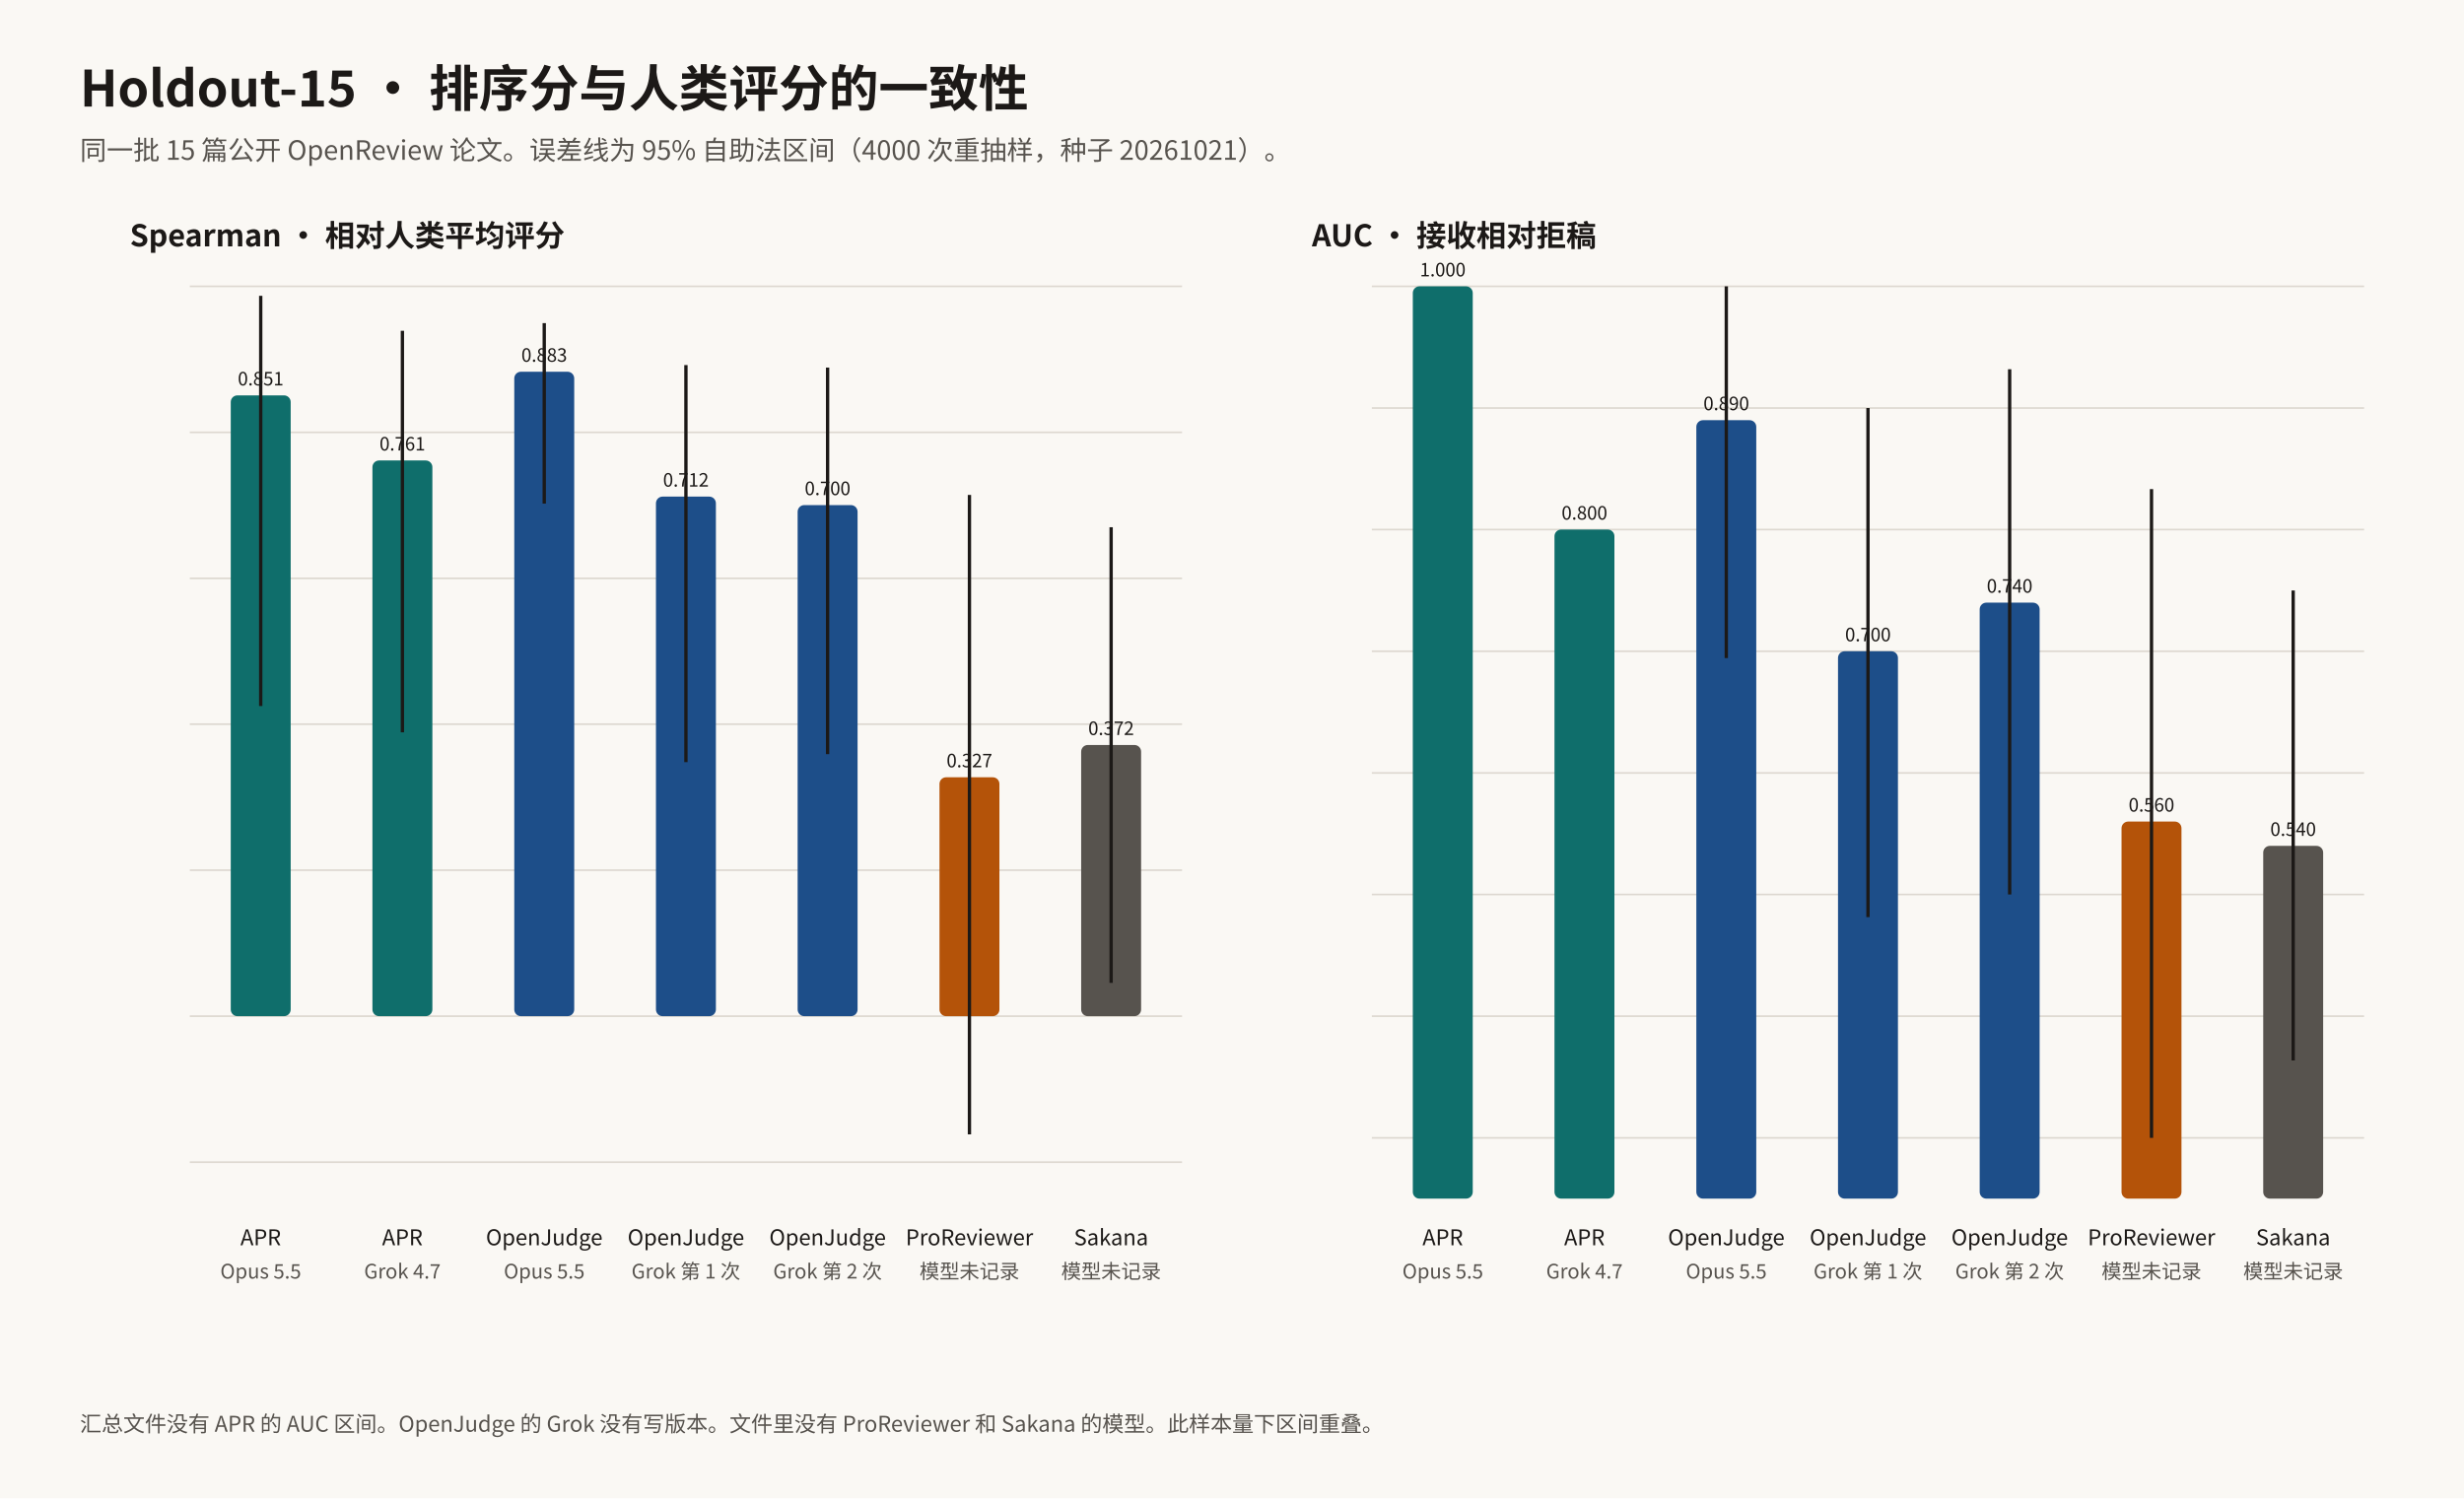
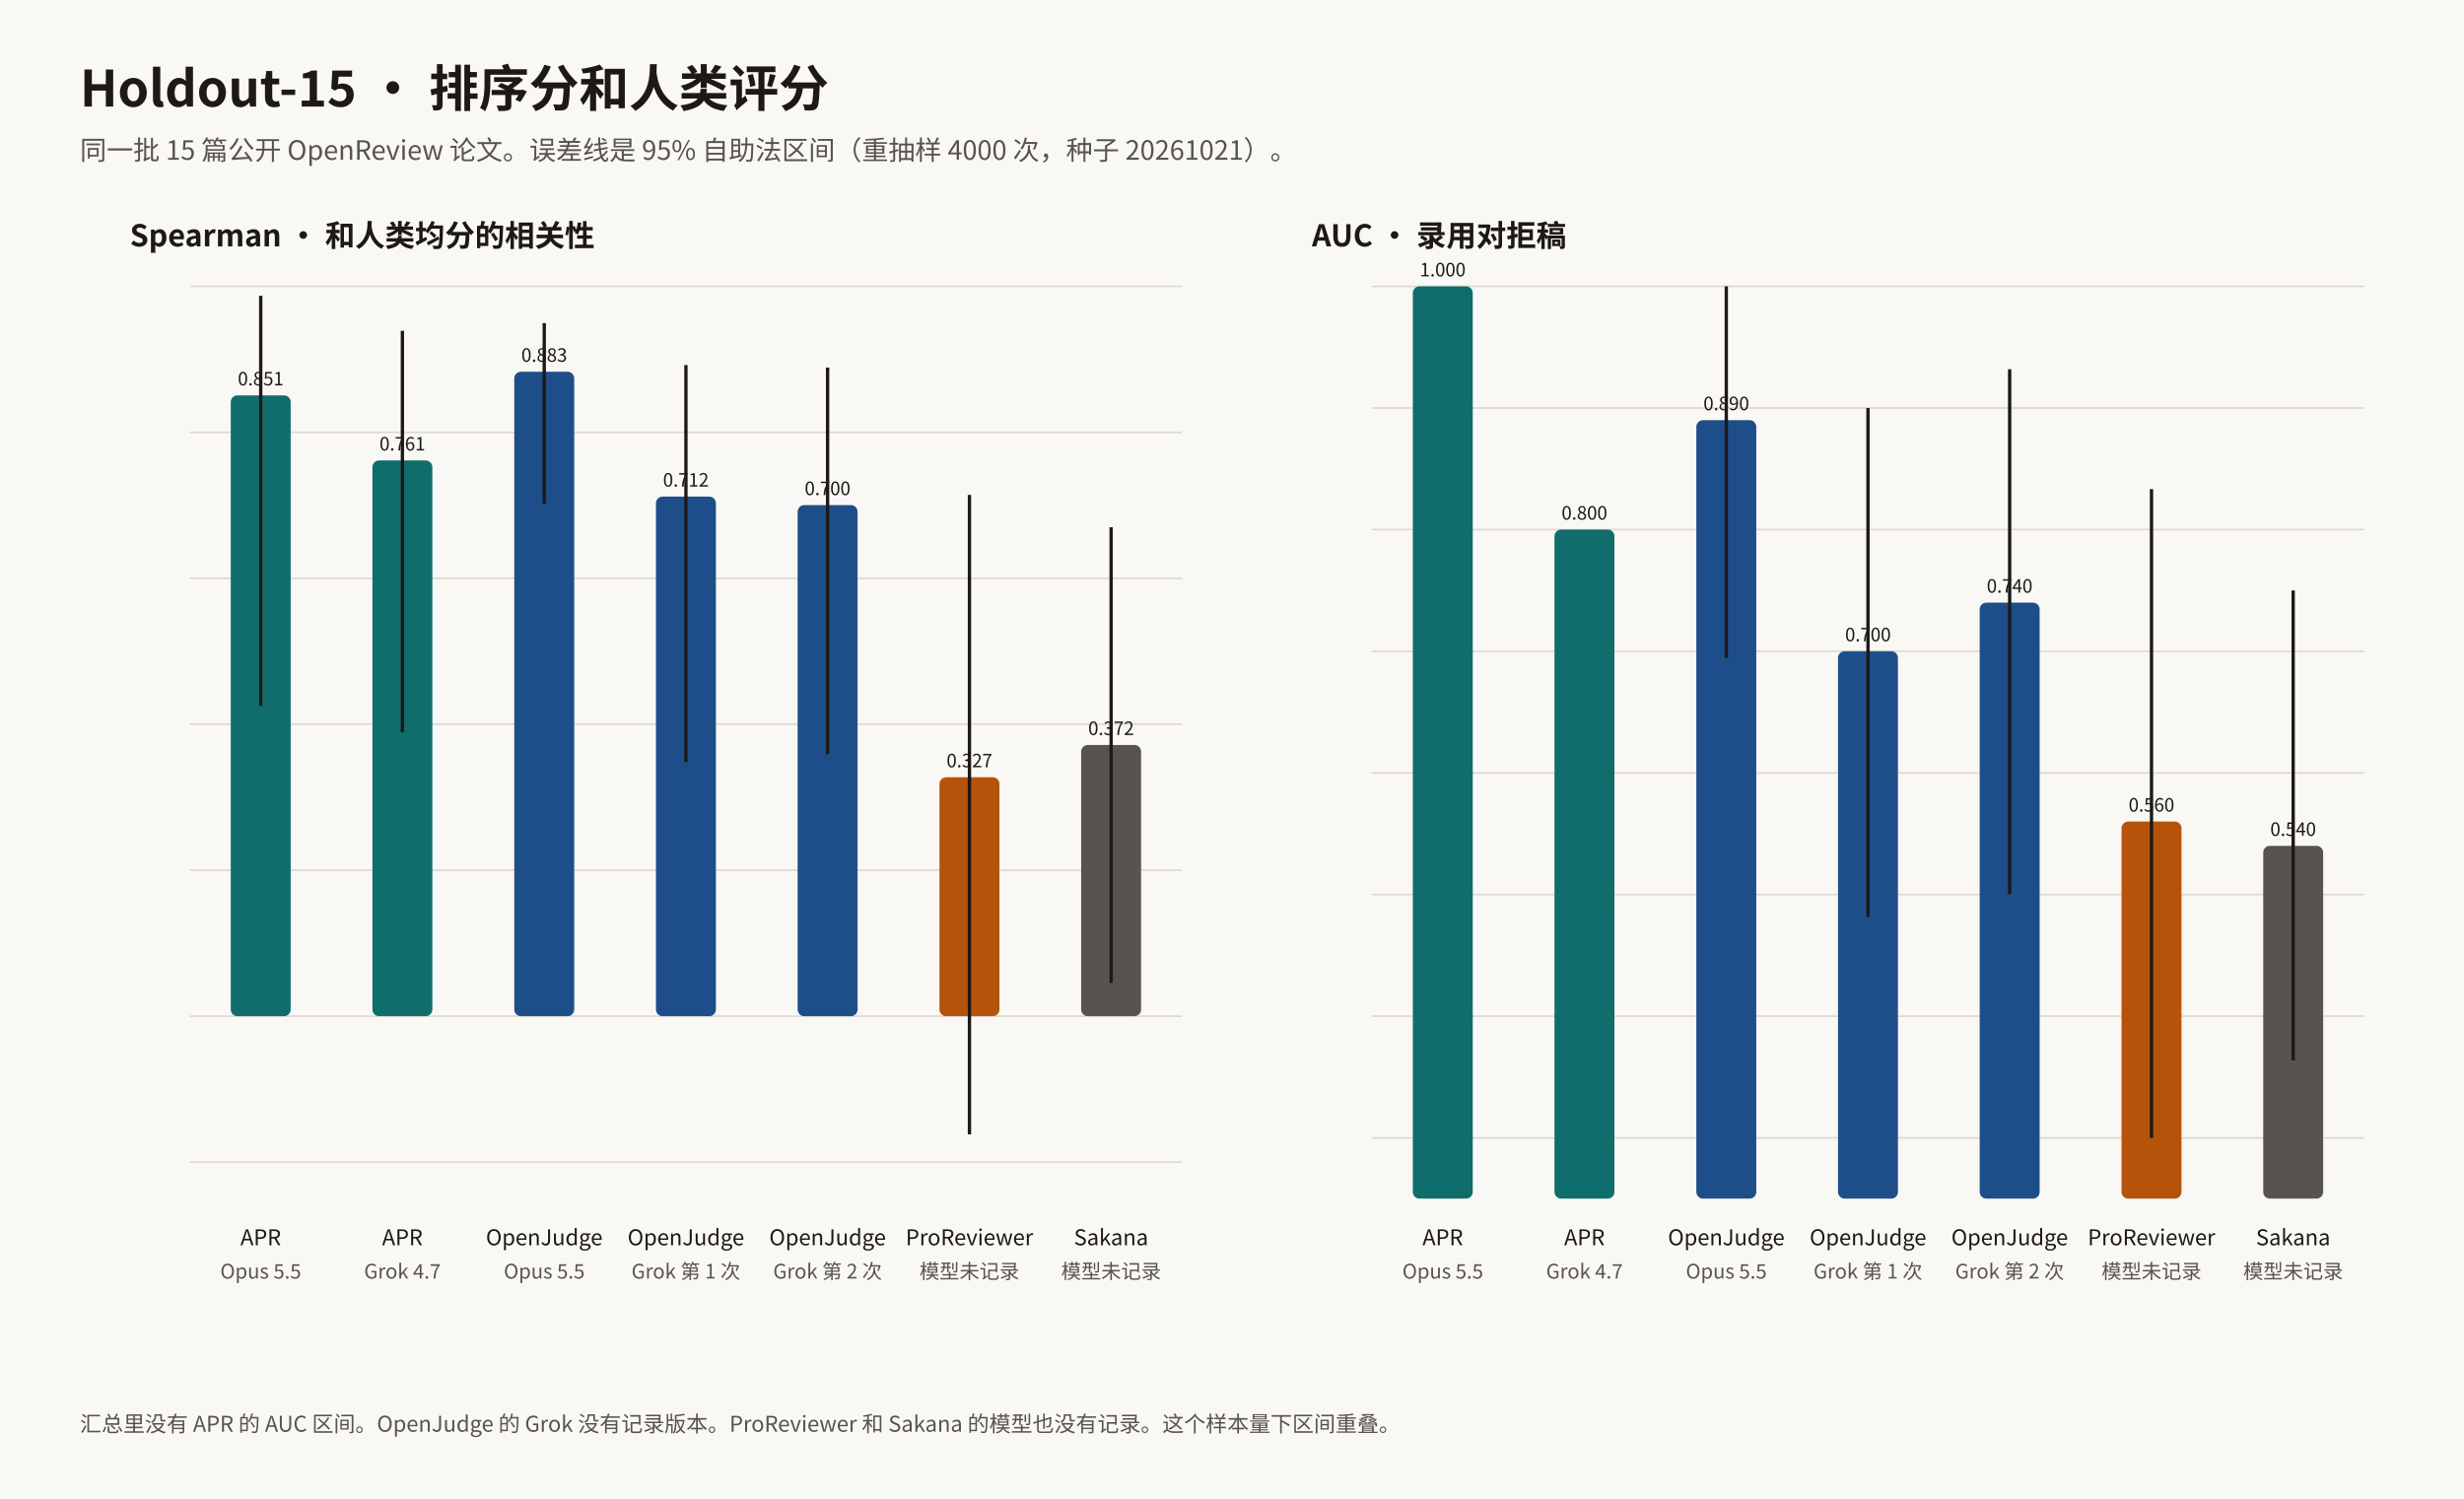
<svg xmlns="http://www.w3.org/2000/svg" width="1480" height="900" viewBox="0 0 1480 900">
  <rect width="100%" height="100%" fill="#faf8f4" />
-   <text x="48" y="64" font-family="WenQuanYi Micro Hei, Noto Sans CJK SC, sans-serif" font-size="30" font-weight="700" fill="#1c1917">Holdout-15 · 排序分与人类评分的一致性</text>
-   <text x="48" y="96" font-family="WenQuanYi Micro Hei, Noto Sans CJK SC, sans-serif" font-size="16" fill="#57534e">同一批 15 篇公开 OpenReview 论文。误差线为 95% 自助法区间（4000 次重抽样，种子 20261021）。</text>
-   <text x="78" y="148" font-family="WenQuanYi Micro Hei, Noto Sans CJK SC, sans-serif" font-size="18" font-weight="600" fill="#1c1917">Spearman · 相对人类平均评分</text>
+   <text x="48" y="64" font-family="WenQuanYi Micro Hei, Noto Sans CJK SC, sans-serif" font-size="30" font-weight="700" fill="#1c1917">Holdout-15 · 排序分和人类评分</text>
+   <text x="48" y="96" font-family="WenQuanYi Micro Hei, Noto Sans CJK SC, sans-serif" font-size="16" fill="#57534e">同一批 15 篇公开 OpenReview 论文。误差线是 95% 自助法区间（重抽样 4000 次，种子 20261021）。</text>
+   <text x="78" y="148" font-family="WenQuanYi Micro Hei, Noto Sans CJK SC, sans-serif" font-size="18" font-weight="600" fill="#1c1917">Spearman · 和人类均分的相关性</text>
  <line x1="114" y1="698.1" x2="710" y2="698.1" stroke="#ddd8d0" />
  <line x1="114" y1="610.4" x2="710" y2="610.4" stroke="#ddd8d0" />
  <line x1="114" y1="522.7" x2="710" y2="522.7" stroke="#ddd8d0" />
  <line x1="114" y1="435.0" x2="710" y2="435.0" stroke="#ddd8d0" />
  <line x1="114" y1="347.4" x2="710" y2="347.4" stroke="#ddd8d0" />
  <line x1="114" y1="259.7" x2="710" y2="259.7" stroke="#ddd8d0" />
  <line x1="114" y1="172.0" x2="710" y2="172.0" stroke="#ddd8d0" />
  <rect x="138.6" y="237.5" width="36" height="372.9" rx="4" fill="#0f6e6b" />
  <line x1="156.6" y1="424.1" x2="156.6" y2="177.7" stroke="#1c1917" stroke-width="2" />
  <text x="156.6" y="231.5" text-anchor="middle" font-family="WenQuanYi Micro Hei, Noto Sans CJK SC, sans-serif" font-size="11" fill="#1c1917">0.851</text>
  <text x="156.6" y="748" text-anchor="middle" font-family="WenQuanYi Micro Hei, Noto Sans CJK SC, sans-serif" font-size="13" fill="#1c1917">APR</text>
  <text x="156.6" y="768" text-anchor="middle" font-family="WenQuanYi Micro Hei, Noto Sans CJK SC, sans-serif" font-size="12" fill="#57534e">Opus 5.5</text>
  <rect x="223.7" y="276.6" width="36" height="333.8" rx="4" fill="#0f6e6b" />
  <line x1="241.7" y1="439.9" x2="241.7" y2="198.7" stroke="#1c1917" stroke-width="2" />
  <text x="241.7" y="270.6" text-anchor="middle" font-family="WenQuanYi Micro Hei, Noto Sans CJK SC, sans-serif" font-size="11" fill="#1c1917">0.761</text>
  <text x="241.7" y="748" text-anchor="middle" font-family="WenQuanYi Micro Hei, Noto Sans CJK SC, sans-serif" font-size="13" fill="#1c1917">APR</text>
  <text x="241.7" y="768" text-anchor="middle" font-family="WenQuanYi Micro Hei, Noto Sans CJK SC, sans-serif" font-size="12" fill="#57534e">Grok 4.7</text>
  <rect x="308.9" y="223.3" width="36" height="387.1" rx="4" fill="#1d4e89" />
  <line x1="326.9" y1="302.5" x2="326.9" y2="194.1" stroke="#1c1917" stroke-width="2" />
  <text x="326.9" y="217.3" text-anchor="middle" font-family="WenQuanYi Micro Hei, Noto Sans CJK SC, sans-serif" font-size="11" fill="#1c1917">0.883</text>
  <text x="326.9" y="748" text-anchor="middle" font-family="WenQuanYi Micro Hei, Noto Sans CJK SC, sans-serif" font-size="13" fill="#1c1917">OpenJudge</text>
  <text x="326.9" y="768" text-anchor="middle" font-family="WenQuanYi Micro Hei, Noto Sans CJK SC, sans-serif" font-size="12" fill="#57534e">Opus 5.5</text>
  <rect x="394.0" y="298.3" width="36" height="312.1" rx="4" fill="#1d4e89" />
  <line x1="412.0" y1="457.8" x2="412.0" y2="219.3" stroke="#1c1917" stroke-width="2" />
  <text x="412.0" y="292.3" text-anchor="middle" font-family="WenQuanYi Micro Hei, Noto Sans CJK SC, sans-serif" font-size="11" fill="#1c1917">0.712</text>
  <text x="412.0" y="748" text-anchor="middle" font-family="WenQuanYi Micro Hei, Noto Sans CJK SC, sans-serif" font-size="13" fill="#1c1917">OpenJudge</text>
  <text x="412.0" y="768" text-anchor="middle" font-family="WenQuanYi Micro Hei, Noto Sans CJK SC, sans-serif" font-size="12" fill="#57534e">Grok 第 1 次</text>
  <rect x="479.1" y="303.4" width="36" height="307.0" rx="4" fill="#1d4e89" />
  <line x1="497.1" y1="453.0" x2="497.1" y2="220.8" stroke="#1c1917" stroke-width="2" />
  <text x="497.1" y="297.4" text-anchor="middle" font-family="WenQuanYi Micro Hei, Noto Sans CJK SC, sans-serif" font-size="11" fill="#1c1917">0.700</text>
  <text x="497.1" y="748" text-anchor="middle" font-family="WenQuanYi Micro Hei, Noto Sans CJK SC, sans-serif" font-size="13" fill="#1c1917">OpenJudge</text>
  <text x="497.1" y="768" text-anchor="middle" font-family="WenQuanYi Micro Hei, Noto Sans CJK SC, sans-serif" font-size="12" fill="#57534e">Grok 第 2 次</text>
  <rect x="564.3" y="466.9" width="36" height="143.5" rx="4" fill="#b45309" />
  <line x1="582.3" y1="681.4" x2="582.3" y2="297.3" stroke="#1c1917" stroke-width="2" />
  <text x="582.3" y="460.9" text-anchor="middle" font-family="WenQuanYi Micro Hei, Noto Sans CJK SC, sans-serif" font-size="11" fill="#1c1917">0.327</text>
  <text x="582.3" y="748" text-anchor="middle" font-family="WenQuanYi Micro Hei, Noto Sans CJK SC, sans-serif" font-size="13" fill="#1c1917">ProReviewer</text>
  <text x="582.3" y="768" text-anchor="middle" font-family="WenQuanYi Micro Hei, Noto Sans CJK SC, sans-serif" font-size="12" fill="#57534e">模型未记录</text>
  <rect x="649.4" y="447.5" width="36" height="162.9" rx="4" fill="#57534e" />
  <line x1="667.4" y1="590.4" x2="667.4" y2="316.7" stroke="#1c1917" stroke-width="2" />
  <text x="667.4" y="441.5" text-anchor="middle" font-family="WenQuanYi Micro Hei, Noto Sans CJK SC, sans-serif" font-size="11" fill="#1c1917">0.372</text>
  <text x="667.4" y="748" text-anchor="middle" font-family="WenQuanYi Micro Hei, Noto Sans CJK SC, sans-serif" font-size="13" fill="#1c1917">Sakana</text>
  <text x="667.4" y="768" text-anchor="middle" font-family="WenQuanYi Micro Hei, Noto Sans CJK SC, sans-serif" font-size="12" fill="#57534e">模型未记录</text>
-   <text x="788" y="148" font-family="WenQuanYi Micro Hei, Noto Sans CJK SC, sans-serif" font-size="18" font-weight="600" fill="#1c1917">AUC · 接收相对拒稿</text>
+   <text x="788" y="148" font-family="WenQuanYi Micro Hei, Noto Sans CJK SC, sans-serif" font-size="18" font-weight="600" fill="#1c1917">AUC · 录用对拒稿</text>
  <line x1="824" y1="683.5" x2="1420" y2="683.5" stroke="#ddd8d0" />
  <line x1="824" y1="610.4" x2="1420" y2="610.4" stroke="#ddd8d0" />
  <line x1="824" y1="537.3" x2="1420" y2="537.3" stroke="#ddd8d0" />
  <line x1="824" y1="464.3" x2="1420" y2="464.3" stroke="#ddd8d0" />
  <line x1="824" y1="391.2" x2="1420" y2="391.2" stroke="#ddd8d0" />
  <line x1="824" y1="318.1" x2="1420" y2="318.1" stroke="#ddd8d0" />
  <line x1="824" y1="245.1" x2="1420" y2="245.1" stroke="#ddd8d0" />
  <line x1="824" y1="172.0" x2="1420" y2="172.0" stroke="#ddd8d0" />
  <rect x="848.6" y="172.0" width="36" height="548.0" rx="4" fill="#0f6e6b" />
  <text x="866.6" y="166.0" text-anchor="middle" font-family="WenQuanYi Micro Hei, Noto Sans CJK SC, sans-serif" font-size="11" fill="#1c1917">1.000</text>
  <text x="866.6" y="748" text-anchor="middle" font-family="WenQuanYi Micro Hei, Noto Sans CJK SC, sans-serif" font-size="13" fill="#1c1917">APR</text>
  <text x="866.6" y="768" text-anchor="middle" font-family="WenQuanYi Micro Hei, Noto Sans CJK SC, sans-serif" font-size="12" fill="#57534e">Opus 5.5</text>
  <rect x="933.7" y="318.1" width="36" height="401.9" rx="4" fill="#0f6e6b" />
  <text x="951.7" y="312.1" text-anchor="middle" font-family="WenQuanYi Micro Hei, Noto Sans CJK SC, sans-serif" font-size="11" fill="#1c1917">0.800</text>
  <text x="951.7" y="748" text-anchor="middle" font-family="WenQuanYi Micro Hei, Noto Sans CJK SC, sans-serif" font-size="13" fill="#1c1917">APR</text>
  <text x="951.7" y="768" text-anchor="middle" font-family="WenQuanYi Micro Hei, Noto Sans CJK SC, sans-serif" font-size="12" fill="#57534e">Grok 4.7</text>
  <rect x="1018.9" y="252.4" width="36" height="467.6" rx="4" fill="#1d4e89" />
  <line x1="1036.9" y1="395.3" x2="1036.9" y2="172.0" stroke="#1c1917" stroke-width="2" />
  <text x="1036.9" y="246.4" text-anchor="middle" font-family="WenQuanYi Micro Hei, Noto Sans CJK SC, sans-serif" font-size="11" fill="#1c1917">0.890</text>
  <text x="1036.9" y="748" text-anchor="middle" font-family="WenQuanYi Micro Hei, Noto Sans CJK SC, sans-serif" font-size="13" fill="#1c1917">OpenJudge</text>
  <text x="1036.9" y="768" text-anchor="middle" font-family="WenQuanYi Micro Hei, Noto Sans CJK SC, sans-serif" font-size="12" fill="#57534e">Opus 5.5</text>
  <rect x="1104.0" y="391.2" width="36" height="328.8" rx="4" fill="#1d4e89" />
  <line x1="1122.0" y1="550.9" x2="1122.0" y2="245.1" stroke="#1c1917" stroke-width="2" />
  <text x="1122.0" y="385.2" text-anchor="middle" font-family="WenQuanYi Micro Hei, Noto Sans CJK SC, sans-serif" font-size="11" fill="#1c1917">0.700</text>
  <text x="1122.0" y="748" text-anchor="middle" font-family="WenQuanYi Micro Hei, Noto Sans CJK SC, sans-serif" font-size="13" fill="#1c1917">OpenJudge</text>
  <text x="1122.0" y="768" text-anchor="middle" font-family="WenQuanYi Micro Hei, Noto Sans CJK SC, sans-serif" font-size="12" fill="#57534e">Grok 第 1 次</text>
  <rect x="1189.1" y="362.0" width="36" height="358.0" rx="4" fill="#1d4e89" />
  <line x1="1207.1" y1="537.3" x2="1207.1" y2="221.8" stroke="#1c1917" stroke-width="2" />
  <text x="1207.1" y="356.0" text-anchor="middle" font-family="WenQuanYi Micro Hei, Noto Sans CJK SC, sans-serif" font-size="11" fill="#1c1917">0.740</text>
  <text x="1207.1" y="748" text-anchor="middle" font-family="WenQuanYi Micro Hei, Noto Sans CJK SC, sans-serif" font-size="13" fill="#1c1917">OpenJudge</text>
  <text x="1207.1" y="768" text-anchor="middle" font-family="WenQuanYi Micro Hei, Noto Sans CJK SC, sans-serif" font-size="12" fill="#57534e">Grok 第 2 次</text>
  <rect x="1274.3" y="493.5" width="36" height="226.5" rx="4" fill="#b45309" />
  <line x1="1292.3" y1="683.5" x2="1292.3" y2="293.8" stroke="#1c1917" stroke-width="2" />
  <text x="1292.3" y="487.5" text-anchor="middle" font-family="WenQuanYi Micro Hei, Noto Sans CJK SC, sans-serif" font-size="11" fill="#1c1917">0.560</text>
  <text x="1292.3" y="748" text-anchor="middle" font-family="WenQuanYi Micro Hei, Noto Sans CJK SC, sans-serif" font-size="13" fill="#1c1917">ProReviewer</text>
  <text x="1292.3" y="768" text-anchor="middle" font-family="WenQuanYi Micro Hei, Noto Sans CJK SC, sans-serif" font-size="12" fill="#57534e">模型未记录</text>
  <rect x="1359.4" y="508.1" width="36" height="211.9" rx="4" fill="#57534e" />
  <line x1="1377.4" y1="637.0" x2="1377.4" y2="354.7" stroke="#1c1917" stroke-width="2" />
  <text x="1377.4" y="502.1" text-anchor="middle" font-family="WenQuanYi Micro Hei, Noto Sans CJK SC, sans-serif" font-size="11" fill="#1c1917">0.540</text>
  <text x="1377.4" y="748" text-anchor="middle" font-family="WenQuanYi Micro Hei, Noto Sans CJK SC, sans-serif" font-size="13" fill="#1c1917">Sakana</text>
  <text x="1377.4" y="768" text-anchor="middle" font-family="WenQuanYi Micro Hei, Noto Sans CJK SC, sans-serif" font-size="12" fill="#57534e">模型未记录</text>
-   <text x="48" y="860" font-family="WenQuanYi Micro Hei, Noto Sans CJK SC, sans-serif" font-size="13" fill="#57534e">汇总文件没有 APR 的 AUC 区间。OpenJudge 的 Grok 没有写版本。文件里没有 ProReviewer 和 Sakana 的模型。此样本量下区间重叠。</text>
+   <text x="48" y="860" font-family="WenQuanYi Micro Hei, Noto Sans CJK SC, sans-serif" font-size="13" fill="#57534e">汇总里没有 APR 的 AUC 区间。OpenJudge 的 Grok 没有记录版本。ProReviewer 和 Sakana 的模型也没有记录。这个样本量下区间重叠。</text>
</svg>
